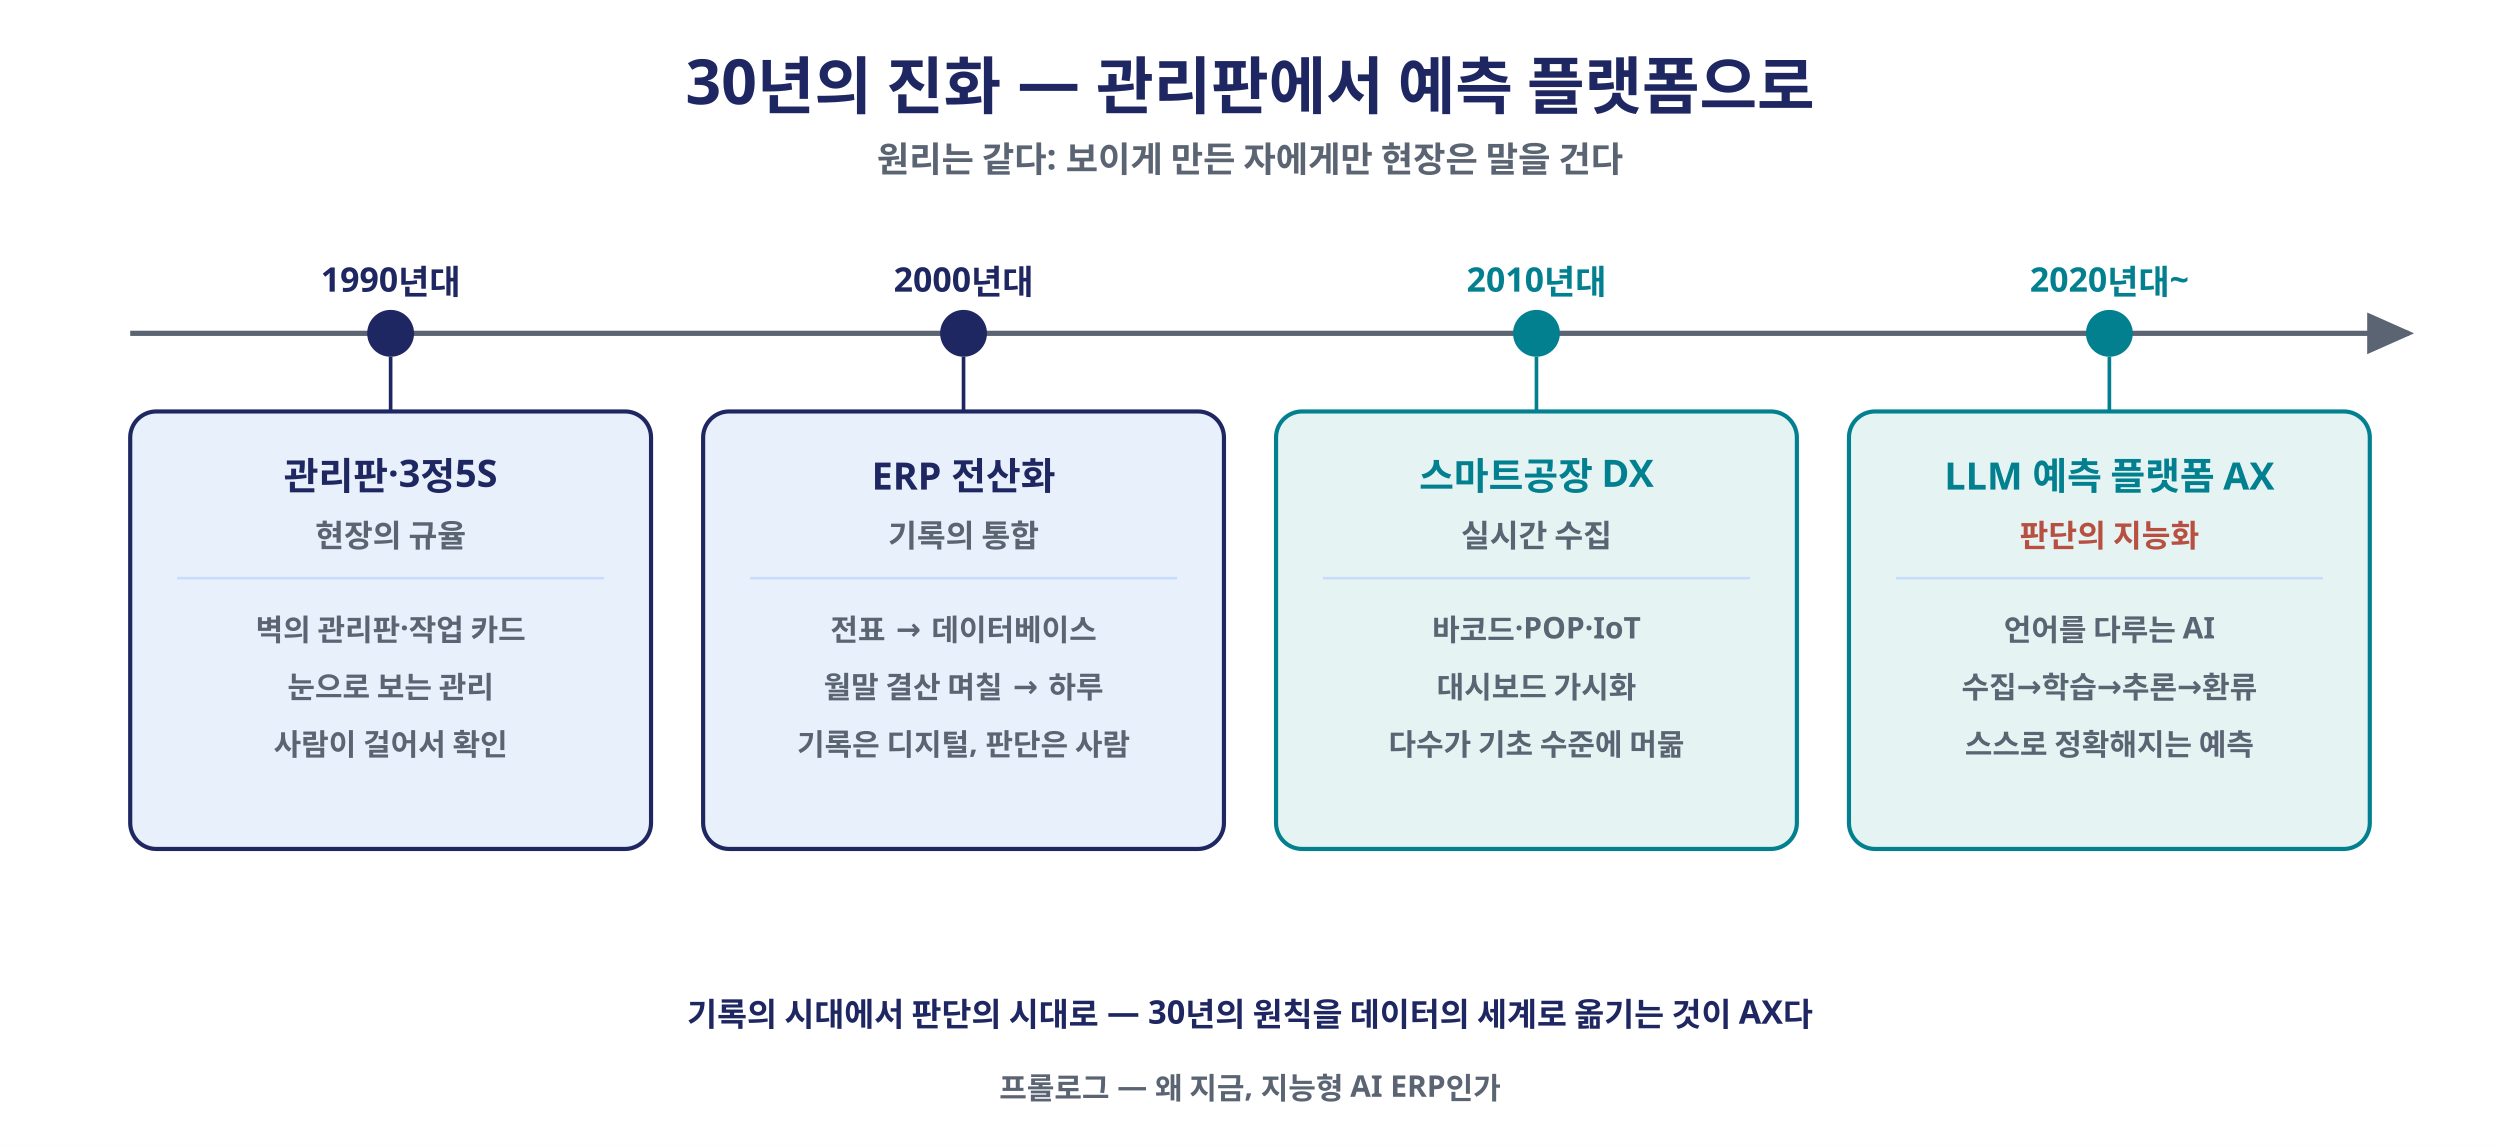
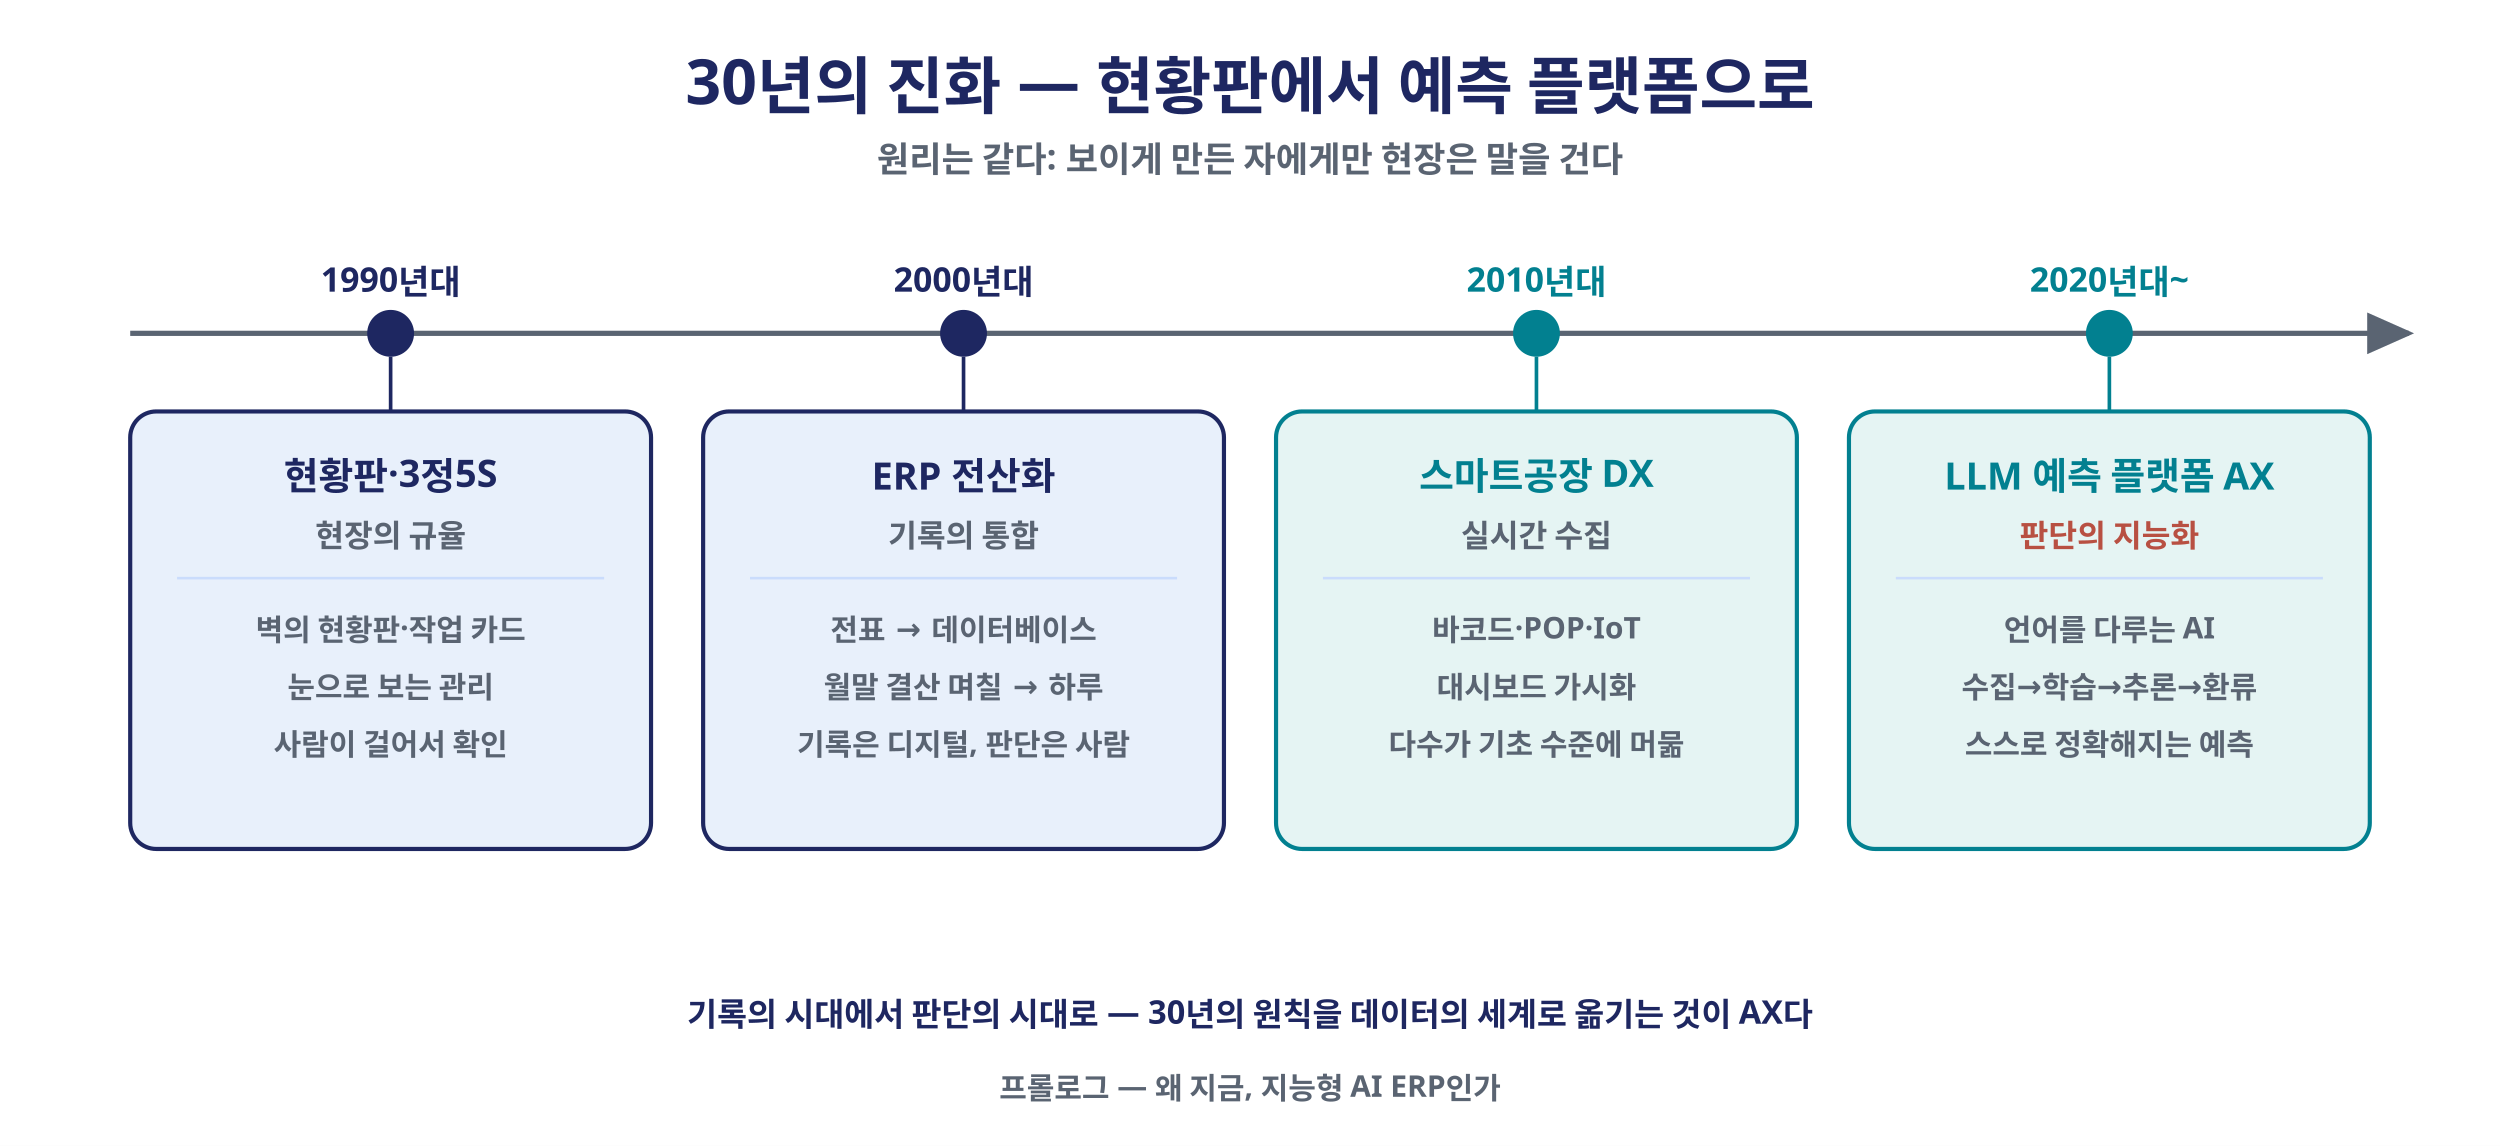
<svg xmlns="http://www.w3.org/2000/svg" width="960" height="440" viewBox="0 0 960 440">
  <rect width="960" height="440" fill="#FFFFFF" />
  <defs>
    <marker id="ah" markerWidth="10" markerHeight="8" refX="8" refY="4" orient="auto">
      <path d="M0,0 L9,4 L0,8 z" fill="#1E2761" />
    </marker>
    <marker id="ahT" markerWidth="10" markerHeight="8" refX="8" refY="4" orient="auto">
      <path d="M0,0 L9,4 L0,8 z" fill="#028090" />
    </marker>
    <marker id="ahA" markerWidth="10" markerHeight="8" refX="8" refY="4" orient="auto">
      <path d="M0,0 L9,4 L0,8 z" fill="#B85042" />
    </marker>
    <marker id="ahG" markerWidth="10" markerHeight="8" refX="8" refY="4" orient="auto">
      <path d="M0,0 L9,4 L0,8 z" fill="#5A6472" />
    </marker>
  </defs>
-   <text x="480.0" y="40" font-family="NanumGothic" font-size="24" font-weight="bold" fill="#1E2761" text-anchor="middle">30년의 진화 — 관리판에서 예측 플랫폼으로</text>
+   <text x="480.0" y="40" font-family="NanumGothic" font-size="24" font-weight="bold" fill="#1E2761" text-anchor="middle">30년의 진화 — 현황판에서 예측 플랫폼으로</text>
  <text x="480.0" y="66" font-family="NanumGothic" font-size="13.5" font-weight="bold" fill="#5A6472" text-anchor="middle">원리는 같다: 보이게 만든 자에게만 현장은 말을 건다</text>
  <line x1="50" y1="128" x2="925" y2="128" stroke="#5A6472" stroke-width="2" marker-end="url(#ahG)" />
  <circle cx="150" cy="128" r="9" fill="#1E2761" />
  <text x="150" y="112" font-family="NanumGothic" font-size="13" font-weight="bold" fill="#1E2761" text-anchor="middle">1990년대</text>
  <rect x="50.0" y="158" width="200" height="168" rx="10" fill="#E8F0FB" stroke="#1E2761" stroke-width="1.6" />
  <line x1="150" y1="137" x2="150" y2="158" stroke="#1E2761" stroke-width="1.4" />
-   <text x="150" y="188" font-family="NanumGothic" font-size="14.5" font-weight="bold" fill="#1E2761" text-anchor="middle">관리판·3정5S</text>
+   <text x="150" y="188" font-family="NanumGothic" font-size="14.5" font-weight="bold" fill="#1E2761" text-anchor="middle">현황판·3정5S</text>
  <text x="150" y="210" font-family="NanumGothic" font-size="12" font-weight="bold" fill="#5A6472" text-anchor="middle">현장의 규율</text>
  <line x1="68.0" y1="222" x2="232.0" y2="222" stroke="#CADCFC" stroke-width="1" />
-   <text x="150" y="246" font-family="NanumGothic" font-size="11.5" font-weight="bold" fill="#5A6472" text-anchor="middle">벽의 관리판·작업 카드</text>
+   <text x="150" y="246" font-family="NanumGothic" font-size="11.5" font-weight="bold" fill="#5A6472" text-anchor="middle">벽의 현황판·작업 카드</text>
  <text x="150" y="268" font-family="NanumGothic" font-size="11.5" font-weight="bold" fill="#5A6472" text-anchor="middle">눈으로 보는 관리</text>
  <text x="150" y="290" font-family="NanumGothic" font-size="11.5" font-weight="bold" fill="#5A6472" text-anchor="middle">사람이 걸어서 확인</text>
  <circle cx="370" cy="128" r="9" fill="#1E2761" />
  <text x="370" y="112" font-family="NanumGothic" font-size="13" font-weight="bold" fill="#1E2761" text-anchor="middle">2000년대</text>
  <rect x="270.0" y="158" width="200" height="168" rx="10" fill="#E8F0FB" stroke="#1E2761" stroke-width="1.6" />
  <line x1="370" y1="137" x2="370" y2="158" stroke="#1E2761" stroke-width="1.4" />
  <text x="370" y="188" font-family="NanumGothic" font-size="14.5" font-weight="bold" fill="#1E2761" text-anchor="middle">ERP 전산화</text>
  <text x="370" y="210" font-family="NanumGothic" font-size="12" font-weight="bold" fill="#5A6472" text-anchor="middle">기록의 통합</text>
  <line x1="288.0" y1="222" x2="452.0" y2="222" stroke="#CADCFC" stroke-width="1" />
  <text x="370" y="246" font-family="NanumGothic" font-size="11.5" font-weight="bold" fill="#5A6472" text-anchor="middle">전표 → 데이터베이스</text>
  <text x="370" y="268" font-family="NanumGothic" font-size="11.5" font-weight="bold" fill="#5A6472" text-anchor="middle">월말 결산 며칠 → 하루</text>
  <text x="370" y="290" font-family="NanumGothic" font-size="11.5" font-weight="bold" fill="#5A6472" text-anchor="middle">기록은 디지털, 판단은 사람</text>
  <circle cx="590" cy="128" r="9" fill="#028090" />
  <text x="590" y="112" font-family="NanumGothic" font-size="13" font-weight="bold" fill="#028090" text-anchor="middle">2010년대</text>
  <rect x="490.0" y="158" width="200" height="168" rx="10" fill="#E5F4F3" stroke="#028090" stroke-width="1.6" />
  <line x1="590" y1="137" x2="590" y2="158" stroke="#028090" stroke-width="1.4" />
  <text x="590" y="188" font-family="NanumGothic" font-size="14.5" font-weight="bold" fill="#028090" text-anchor="middle">스마트공장 DX</text>
  <text x="590" y="210" font-family="NanumGothic" font-size="12" font-weight="bold" fill="#5A6472" text-anchor="middle">실시간 수집</text>
  <line x1="508.0" y1="222" x2="672.0" y2="222" stroke="#CADCFC" stroke-width="1" />
  <text x="590" y="246" font-family="NanumGothic" font-size="11.5" font-weight="bold" fill="#5A6472" text-anchor="middle">바코드·POP·IoT</text>
  <text x="590" y="268" font-family="NanumGothic" font-size="11.5" font-weight="bold" fill="#5A6472" text-anchor="middle">대시보드 가시화</text>
  <text x="590" y="290" font-family="NanumGothic" font-size="11.5" font-weight="bold" fill="#5A6472" text-anchor="middle">다수가 기초 수준에 머묾</text>
  <circle cx="810" cy="128" r="9" fill="#028090" />
  <text x="810" y="112" font-family="NanumGothic" font-size="13" font-weight="bold" fill="#028090" text-anchor="middle">2020년대~</text>
  <rect x="710.0" y="158" width="200" height="168" rx="10" fill="#E5F4F3" stroke="#028090" stroke-width="1.6" />
  <line x1="810" y1="137" x2="810" y2="158" stroke="#028090" stroke-width="1.4" />
  <text x="810" y="188" font-family="NanumGothic" font-size="14.5" font-weight="bold" fill="#028090" text-anchor="middle">LLM 예측 플랫폼 AX</text>
  <text x="810" y="210" font-family="NanumGothic" font-size="12" font-weight="bold" fill="#B85042" text-anchor="middle">판단의 지능화</text>
  <line x1="728.0" y1="222" x2="892.0" y2="222" stroke="#CADCFC" stroke-width="1" />
  <text x="810" y="246" font-family="NanumGothic" font-size="11.5" font-weight="bold" fill="#5A6472" text-anchor="middle">언어를 다루는 AI</text>
  <text x="810" y="268" font-family="NanumGothic" font-size="11.5" font-weight="bold" fill="#5A6472" text-anchor="middle">수집→학습→추론→환류</text>
  <text x="810" y="290" font-family="NanumGothic" font-size="11.5" font-weight="bold" fill="#5A6472" text-anchor="middle">스스로 정확해지는 예측</text>
  <text x="480.0" y="394" font-family="NanumGothic" font-size="12.5" font-weight="bold" fill="#1E2761" text-anchor="middle">기록의 시대에서 판단의 시대로 — 30년의 원칙을 데이터의 세계로 옮기는 것이 AX다</text>
  <text x="480.0" y="422" font-family="NanumGothic" font-size="11.5" font-weight="bold" fill="#5A6472" text-anchor="middle">프롤로그 — 왜 지금, 지능형 AI ERP인가</text>
</svg>
